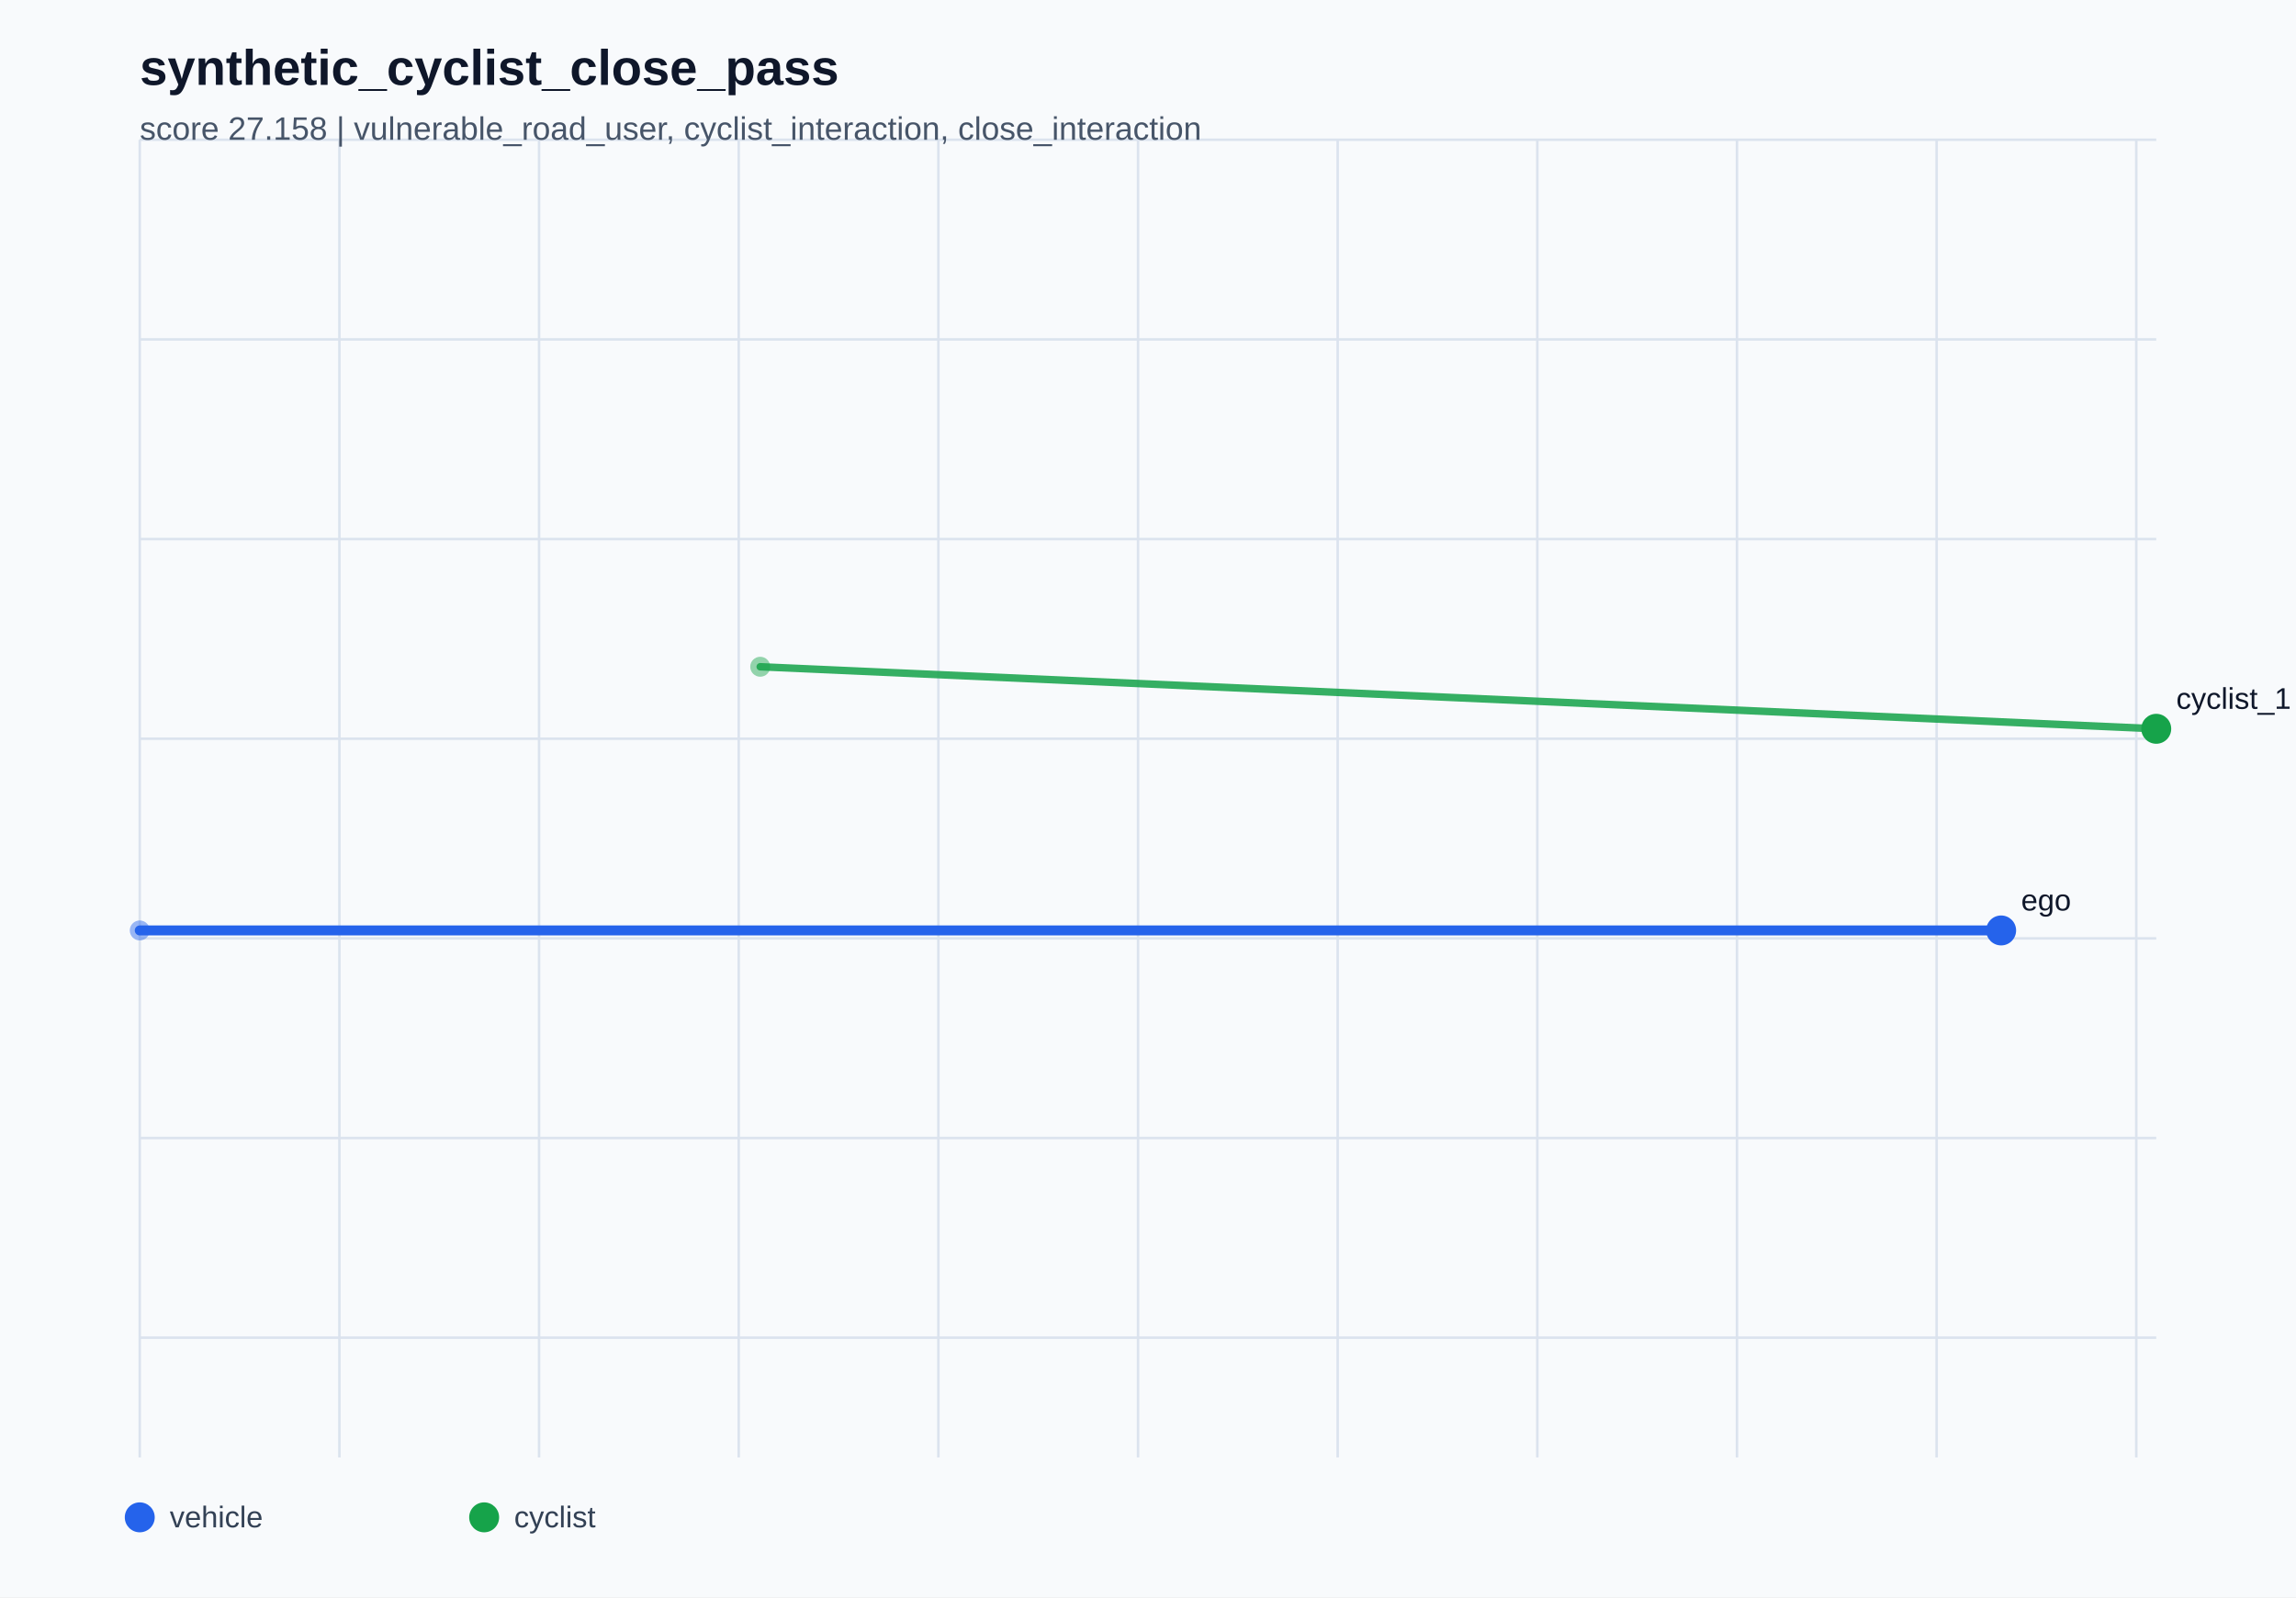
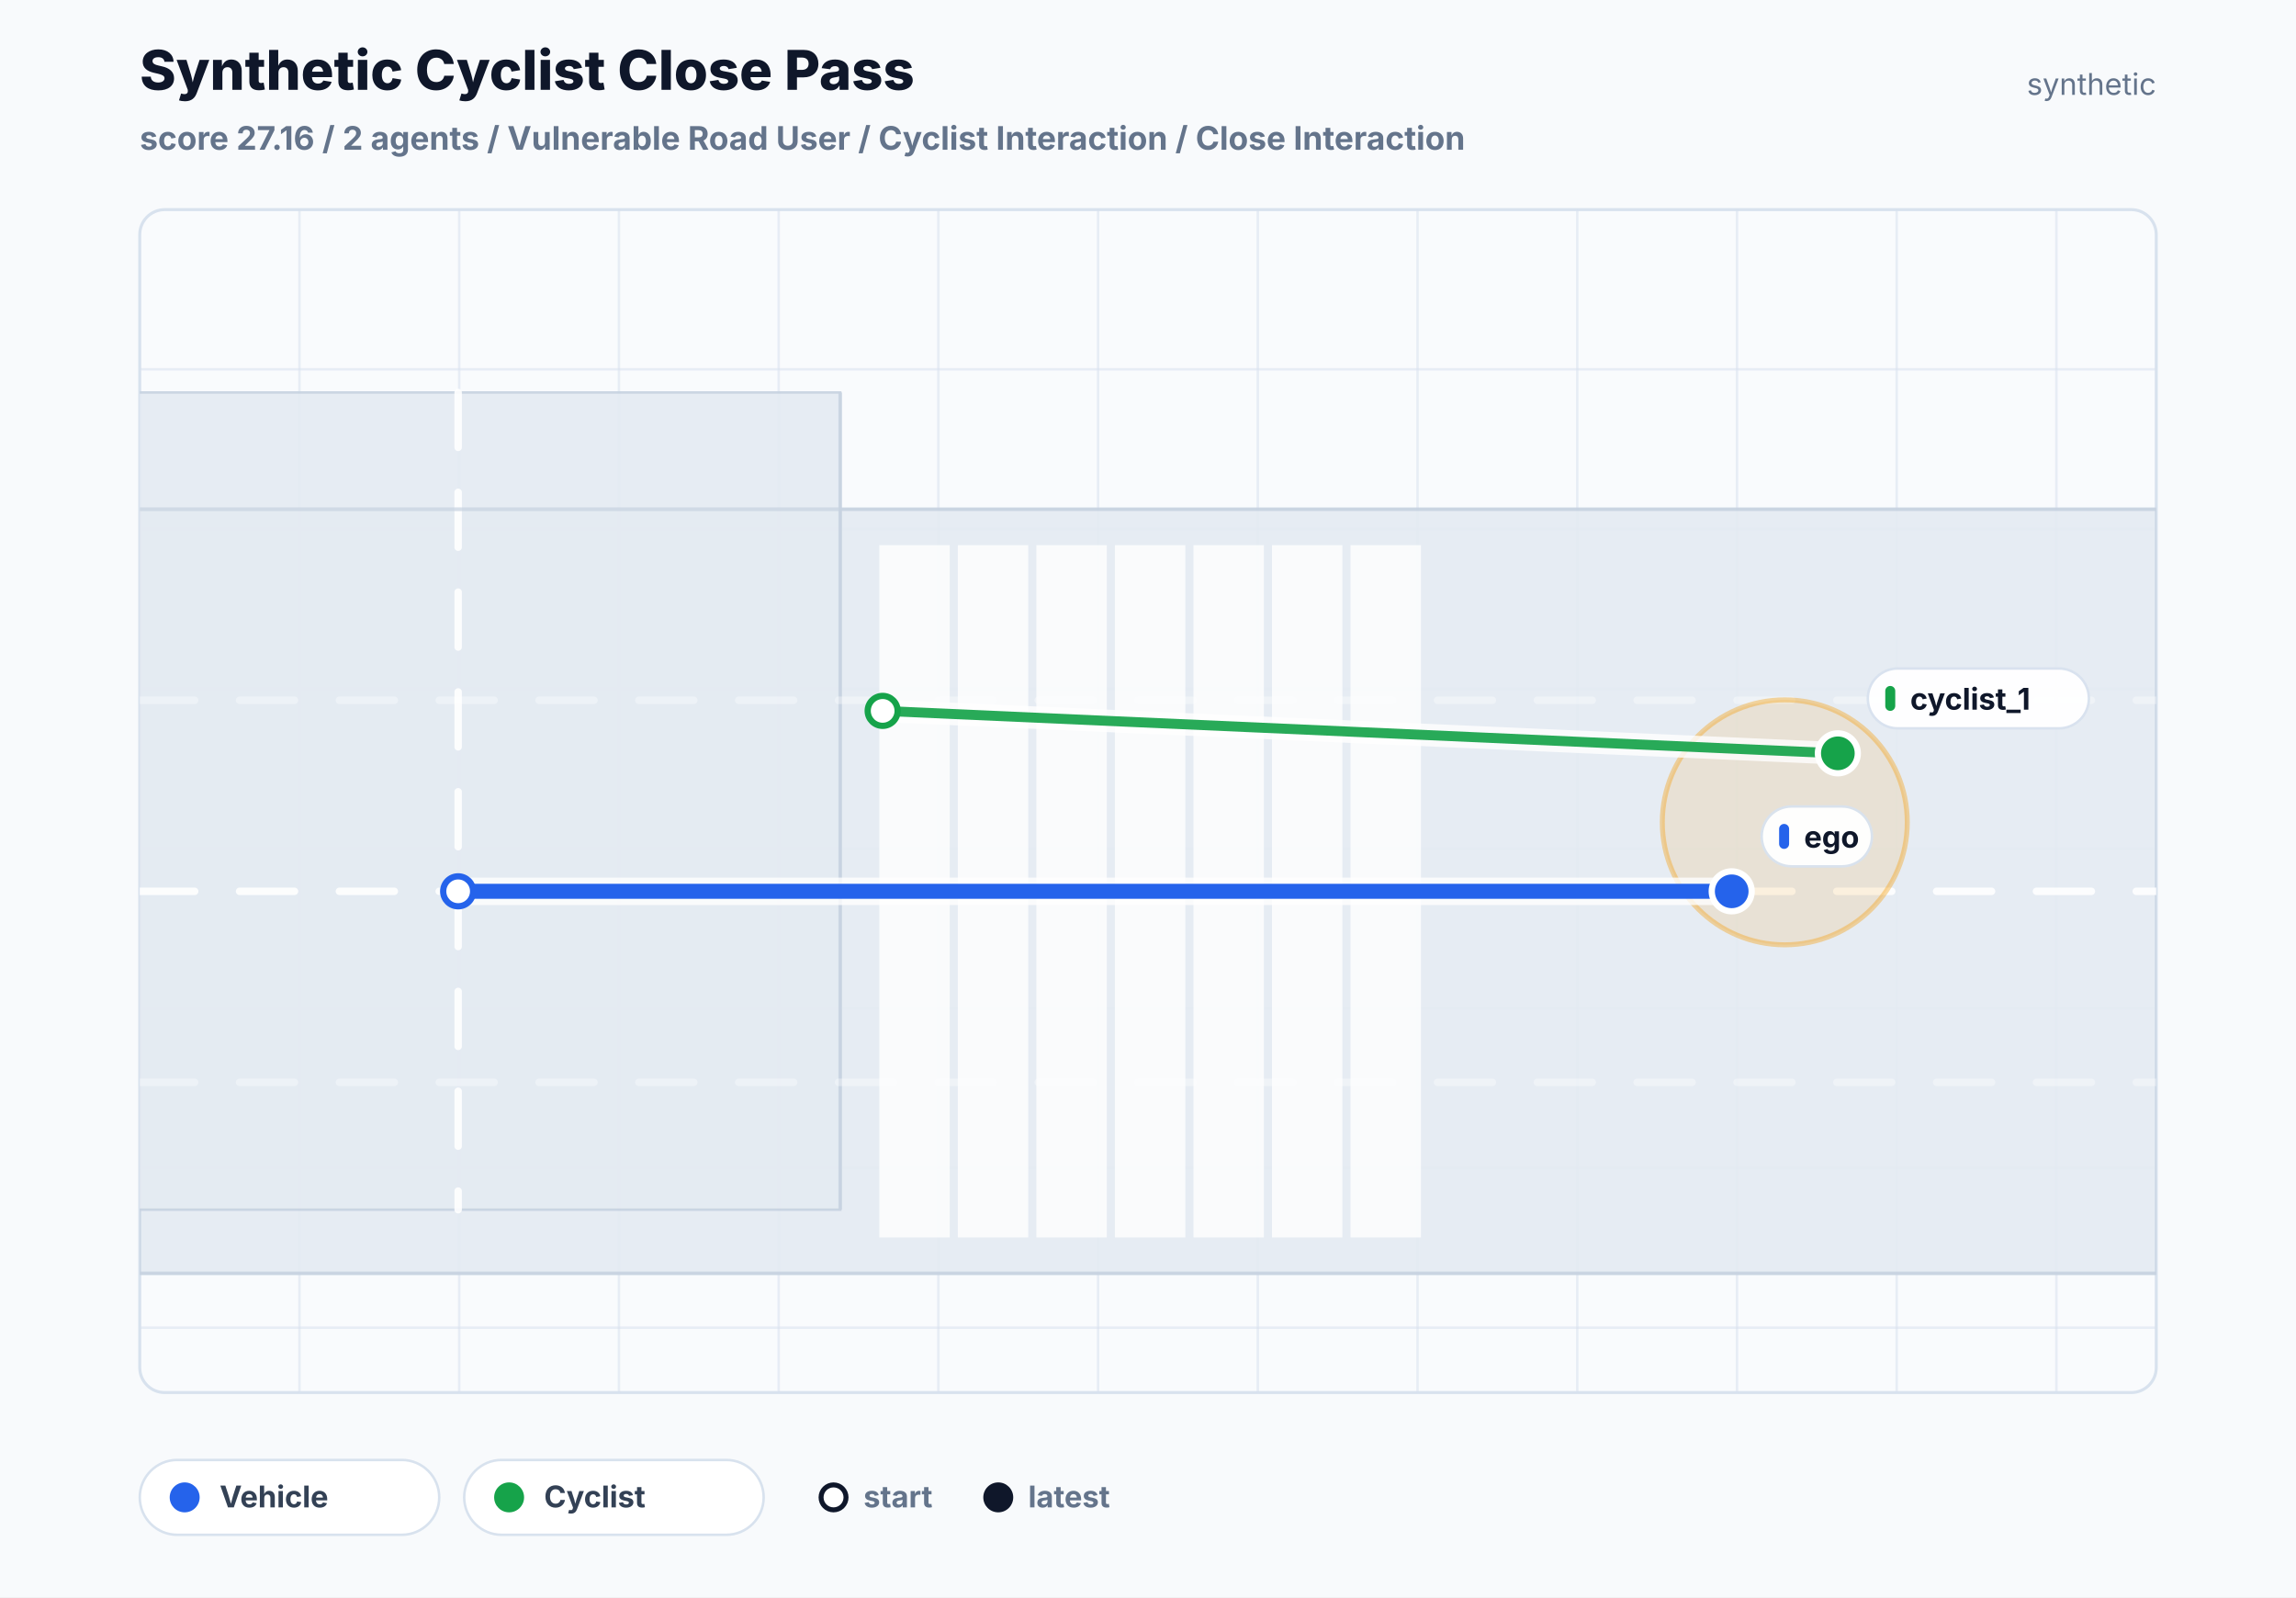
<svg xmlns="http://www.w3.org/2000/svg" width="920" height="640" viewBox="0 0 920 640" role="img">
+   <defs>
+     <clipPath id="scenario-plot-clip">
+       <rect x="56" y="84" width="808" height="474" rx="10" />
+     </clipPath>
+   </defs>
  <rect x="0" y="0" width="920" height="640" fill="#f8fafc" />
-   <line x1="56" y1="56" x2="56" y2="584" stroke="#dbe3ee" stroke-width="1" />
-   <line x1="136" y1="56" x2="136" y2="584" stroke="#dbe3ee" stroke-width="1" />
-   <line x1="216" y1="56" x2="216" y2="584" stroke="#dbe3ee" stroke-width="1" />
-   <line x1="296" y1="56" x2="296" y2="584" stroke="#dbe3ee" stroke-width="1" />
-   <line x1="376" y1="56" x2="376" y2="584" stroke="#dbe3ee" stroke-width="1" />
-   <line x1="456" y1="56" x2="456" y2="584" stroke="#dbe3ee" stroke-width="1" />
-   <line x1="536" y1="56" x2="536" y2="584" stroke="#dbe3ee" stroke-width="1" />
-   <line x1="616" y1="56" x2="616" y2="584" stroke="#dbe3ee" stroke-width="1" />
-   <line x1="696" y1="56" x2="696" y2="584" stroke="#dbe3ee" stroke-width="1" />
-   <line x1="776" y1="56" x2="776" y2="584" stroke="#dbe3ee" stroke-width="1" />
-   <line x1="856" y1="56" x2="856" y2="584" stroke="#dbe3ee" stroke-width="1" />
-   <line x1="56" y1="56" x2="864" y2="56" stroke="#dbe3ee" stroke-width="1" />
-   <line x1="56" y1="136" x2="864" y2="136" stroke="#dbe3ee" stroke-width="1" />
-   <line x1="56" y1="216" x2="864" y2="216" stroke="#dbe3ee" stroke-width="1" />
-   <line x1="56" y1="296" x2="864" y2="296" stroke="#dbe3ee" stroke-width="1" />
-   <line x1="56" y1="376" x2="864" y2="376" stroke="#dbe3ee" stroke-width="1" />
-   <line x1="56" y1="456" x2="864" y2="456" stroke="#dbe3ee" stroke-width="1" />
-   <line x1="56" y1="536" x2="864" y2="536" stroke="#dbe3ee" stroke-width="1" />
-   <text x="56" y="34" fill="#0f172a" font-size="20" font-family="Arial, sans-serif" font-weight="700">synthetic_cyclist_close_pass</text>
-   <text x="56" y="56" fill="#475569" font-size="13" font-family="Arial, sans-serif">score 27.158 | vulnerable_road_user, cyclist_interaction, close_interaction</text>
-   <circle cx="56" cy="608" r="6" fill="#2563eb" />
-   <text x="68" y="612" fill="#334155" font-size="12" font-family="Arial, sans-serif">vehicle</text>
-   <circle cx="194" cy="608" r="6" fill="#16a34a" />
-   <text x="206" y="612" fill="#334155" font-size="12" font-family="Arial, sans-serif">cyclist</text>
-   <polyline points="56.00,372.83 428.92,372.83 801.85,372.83" fill="none" stroke="#2563eb" stroke-width="4" stroke-linecap="round" stroke-linejoin="round" opacity="1.0" />
-   <circle cx="56.00" cy="372.83" r="4" fill="#2563eb" opacity="0.45" />
-   <circle cx="801.85" cy="372.83" r="6" fill="#2563eb" />
-   <text x="809.85" y="364.83" fill="#0f172a" font-size="12" font-family="Arial, sans-serif">ego</text>
-   <polyline points="304.62,267.17 584.31,279.60 864.00,292.03" fill="none" stroke="#16a34a" stroke-width="3" stroke-linecap="round" stroke-linejoin="round" opacity="0.86" />
-   <circle cx="304.62" cy="267.17" r="4" fill="#16a34a" opacity="0.45" />
-   <circle cx="864.00" cy="292.03" r="6" fill="#16a34a" />
-   <text x="872.00" y="284.03" fill="#0f172a" font-size="12" font-family="Arial, sans-serif">cyclist_1</text>
+   <text x="56" y="36" fill="#0f172a" font-size="22" font-family="Inter, Arial, sans-serif" font-weight="800">Synthetic Cyclist Close Pass</text>
+   <text x="56" y="60" fill="#64748b" font-size="13" font-family="Inter, Arial, sans-serif" font-weight="650">score 27.16 / 2 agents / Vulnerable Road User / Cyclist Interaction / Close Interaction</text>
+   <text x="864" y="38" fill="#64748b" font-size="12" font-family="Inter, Arial, sans-serif" text-anchor="end">synthetic</text>
+   <rect x="56" y="84" width="808" height="474" rx="10" fill="#f9fbfd" stroke="#d8e2ee" stroke-width="1.2" />
+   <g clip-path="url(#scenario-plot-clip)">
+     <line x1="120" y1="84" x2="120" y2="558" stroke="#d7e1ee" stroke-width="1" opacity="0.52" />
+     <line x1="184" y1="84" x2="184" y2="558" stroke="#d7e1ee" stroke-width="1" opacity="0.52" />
+     <line x1="248" y1="84" x2="248" y2="558" stroke="#d7e1ee" stroke-width="1" opacity="0.52" />
+     <line x1="312" y1="84" x2="312" y2="558" stroke="#d7e1ee" stroke-width="1" opacity="0.52" />
+     <line x1="376" y1="84" x2="376" y2="558" stroke="#d7e1ee" stroke-width="1" opacity="0.52" />
+     <line x1="440" y1="84" x2="440" y2="558" stroke="#d7e1ee" stroke-width="1" opacity="0.52" />
+     <line x1="504" y1="84" x2="504" y2="558" stroke="#d7e1ee" stroke-width="1" opacity="0.52" />
+     <line x1="568" y1="84" x2="568" y2="558" stroke="#d7e1ee" stroke-width="1" opacity="0.52" />
+     <line x1="632" y1="84" x2="632" y2="558" stroke="#d7e1ee" stroke-width="1" opacity="0.52" />
+     <line x1="696" y1="84" x2="696" y2="558" stroke="#d7e1ee" stroke-width="1" opacity="0.52" />
+     <line x1="760" y1="84" x2="760" y2="558" stroke="#d7e1ee" stroke-width="1" opacity="0.52" />
+     <line x1="824" y1="84" x2="824" y2="558" stroke="#d7e1ee" stroke-width="1" opacity="0.52" />
+     <line x1="56" y1="148" x2="864" y2="148" stroke="#d7e1ee" stroke-width="1" opacity="0.52" />
+     <line x1="56" y1="212" x2="864" y2="212" stroke="#d7e1ee" stroke-width="1" opacity="0.52" />
+     <line x1="56" y1="276" x2="864" y2="276" stroke="#d7e1ee" stroke-width="1" opacity="0.52" />
+     <line x1="56" y1="340" x2="864" y2="340" stroke="#d7e1ee" stroke-width="1" opacity="0.52" />
+     <line x1="56" y1="404" x2="864" y2="404" stroke="#d7e1ee" stroke-width="1" opacity="0.52" />
+     <line x1="56" y1="468" x2="864" y2="468" stroke="#d7e1ee" stroke-width="1" opacity="0.52" />
+     <line x1="56" y1="532" x2="864" y2="532" stroke="#d7e1ee" stroke-width="1" opacity="0.52" />
+     <rect x="56.00" y="204.05" width="808.00" height="306.19" fill="#e4eaf2" stroke="#c7d3e1" stroke-width="1" opacity="0.92" />
+     <rect x="30.48" y="157.27" width="306.19" height="327.45" fill="#e4eaf2" stroke="#c7d3e1" stroke-width="1" opacity="0.92" />
+     <line x1="56.00" y1="357.15" x2="864.00" y2="357.15" stroke="#ffffff" stroke-width="3" stroke-linecap="round" stroke-dasharray="22 18" opacity="0.88" />
+     <line x1="183.58" y1="157.27" x2="183.58" y2="484.73" stroke="#ffffff" stroke-width="3" stroke-linecap="round" stroke-dasharray="22 18" opacity="0.88" />
+     <line x1="56.00" y1="204.05" x2="864.00" y2="204.05" stroke="#c7d3e1" stroke-width="1.5" opacity="0.72" />
+     <line x1="56.00" y1="510.24" x2="864.00" y2="510.24" stroke="#c7d3e1" stroke-width="1.5" opacity="0.72" />
+     <line x1="30.48" y1="157.27" x2="30.48" y2="484.73" stroke="#c7d3e1" stroke-width="1.5" opacity="0.72" />
+     <line x1="336.67" y1="157.27" x2="336.67" y2="484.73" stroke="#c7d3e1" stroke-width="1.5" opacity="0.72" />
+     <line x1="56.00" y1="280.60" x2="864.00" y2="280.60" stroke="#ffffff" stroke-width="3" stroke-linecap="round" stroke-dasharray="22 18" opacity="0.35" />
+     <line x1="56.00" y1="433.69" x2="864.00" y2="433.69" stroke="#ffffff" stroke-width="3" stroke-linecap="round" stroke-dasharray="22 18" opacity="0.35" />
+     <rect x="352.83" y="218.94" width="27.22" height="276.42" fill="#ffffff" stroke="#ffffff" stroke-width="1" opacity="0.78" />
+     <rect x="384.30" y="218.94" width="27.22" height="276.42" fill="#ffffff" stroke="#ffffff" stroke-width="1" opacity="0.78" />
+     <rect x="415.77" y="218.94" width="27.22" height="276.42" fill="#ffffff" stroke="#ffffff" stroke-width="1" opacity="0.78" />
+     <rect x="447.24" y="218.94" width="27.22" height="276.42" fill="#ffffff" stroke="#ffffff" stroke-width="1" opacity="0.78" />
+     <rect x="478.71" y="218.94" width="27.22" height="276.42" fill="#ffffff" stroke="#ffffff" stroke-width="1" opacity="0.78" />
+     <rect x="510.18" y="218.94" width="27.22" height="276.42" fill="#ffffff" stroke="#ffffff" stroke-width="1" opacity="0.78" />
+     <rect x="541.65" y="218.94" width="27.22" height="276.42" fill="#ffffff" stroke="#ffffff" stroke-width="1" opacity="0.78" />
+     <circle cx="715.16" cy="329.51" r="49.08" fill="#f59e0b" opacity="0.13" />
+     <circle cx="715.16" cy="329.51" r="49.08" fill="none" stroke="#f59e0b" stroke-width="2" opacity="0.38" />
+     <g class="track track-vehicle">
+       <polyline points="183.58,357.15 438.74,357.15 693.89,357.15" fill="none" stroke="#ffffff" stroke-width="11" stroke-linecap="round" stroke-linejoin="round" opacity="0.78" />
+       <polyline points="183.58,357.15 438.74,357.15 693.89,357.15" fill="none" stroke="#2563eb" stroke-width="6" stroke-linecap="round" stroke-linejoin="round" opacity="1.0" />
+       <circle cx="183.58" cy="357.15" r="6" fill="#ffffff" stroke="#2563eb" stroke-width="2.5" />
+       <circle cx="693.89" cy="357.15" r="8" fill="#2563eb" stroke="#ffffff" stroke-width="2.5" />
+       <rect x="705.89" y="323.15" width="44.20" height="24.00" rx="12" fill="#ffffff" stroke="#d8e2ee" opacity="0.96" />
+       <rect x="712.89" y="330.15" width="4" height="10" rx="2" fill="#2563eb" />
+       <text x="722.89" y="339.65" fill="#0f172a" font-size="12" font-family="Inter, Arial, sans-serif" font-weight="750">ego</text>
+     </g>
+     <g class="track track-cyclist">
+       <polyline points="353.68,284.85 545.05,293.36 736.42,301.86" fill="none" stroke="#ffffff" stroke-width="9" stroke-linecap="round" stroke-linejoin="round" opacity="0.78" />
+       <polyline points="353.68,284.85 545.05,293.36 736.42,301.86" fill="none" stroke="#16a34a" stroke-width="4" stroke-linecap="round" stroke-linejoin="round" opacity="0.92" />
+       <circle cx="353.68" cy="284.85" r="6" fill="#ffffff" stroke="#16a34a" stroke-width="2.5" />
+       <circle cx="736.42" cy="301.86" r="8" fill="#16a34a" stroke="#ffffff" stroke-width="2.5" />
+       <rect x="748.42" y="267.86" width="88.60" height="24.00" rx="12" fill="#ffffff" stroke="#d8e2ee" opacity="0.96" />
+       <rect x="755.42" y="274.86" width="4" height="10" rx="2" fill="#16a34a" />
+       <text x="765.42" y="284.36" fill="#0f172a" font-size="12" font-family="Inter, Arial, sans-serif" font-weight="750">cyclist_1</text>
+     </g>
+   </g>
+   <rect x="56" y="585" width="120" height="30" rx="15" fill="#ffffff" stroke="#d8e2ee" />
+   <circle cx="74" cy="600" r="6" fill="#2563eb" />
+   <text x="88" y="604" fill="#334155" font-size="12" font-family="Inter, Arial, sans-serif" font-weight="700">Vehicle</text>
+   <rect x="186" y="585" width="120" height="30" rx="15" fill="#ffffff" stroke="#d8e2ee" />
+   <circle cx="204" cy="600" r="6" fill="#16a34a" />
+   <text x="218" y="604" fill="#334155" font-size="12" font-family="Inter, Arial, sans-serif" font-weight="700">Cyclist</text>
+   <circle cx="334" cy="600" r="5" fill="#ffffff" stroke="#0f172a" stroke-width="2" />
+   <circle cx="400" cy="600" r="6" fill="#0f172a" />
+   <text x="346" y="604" fill="#64748b" font-size="12" font-family="Inter, Arial, sans-serif" font-weight="700">start</text>
+   <text x="412" y="604" fill="#64748b" font-size="12" font-family="Inter, Arial, sans-serif" font-weight="700">latest</text>
</svg>
